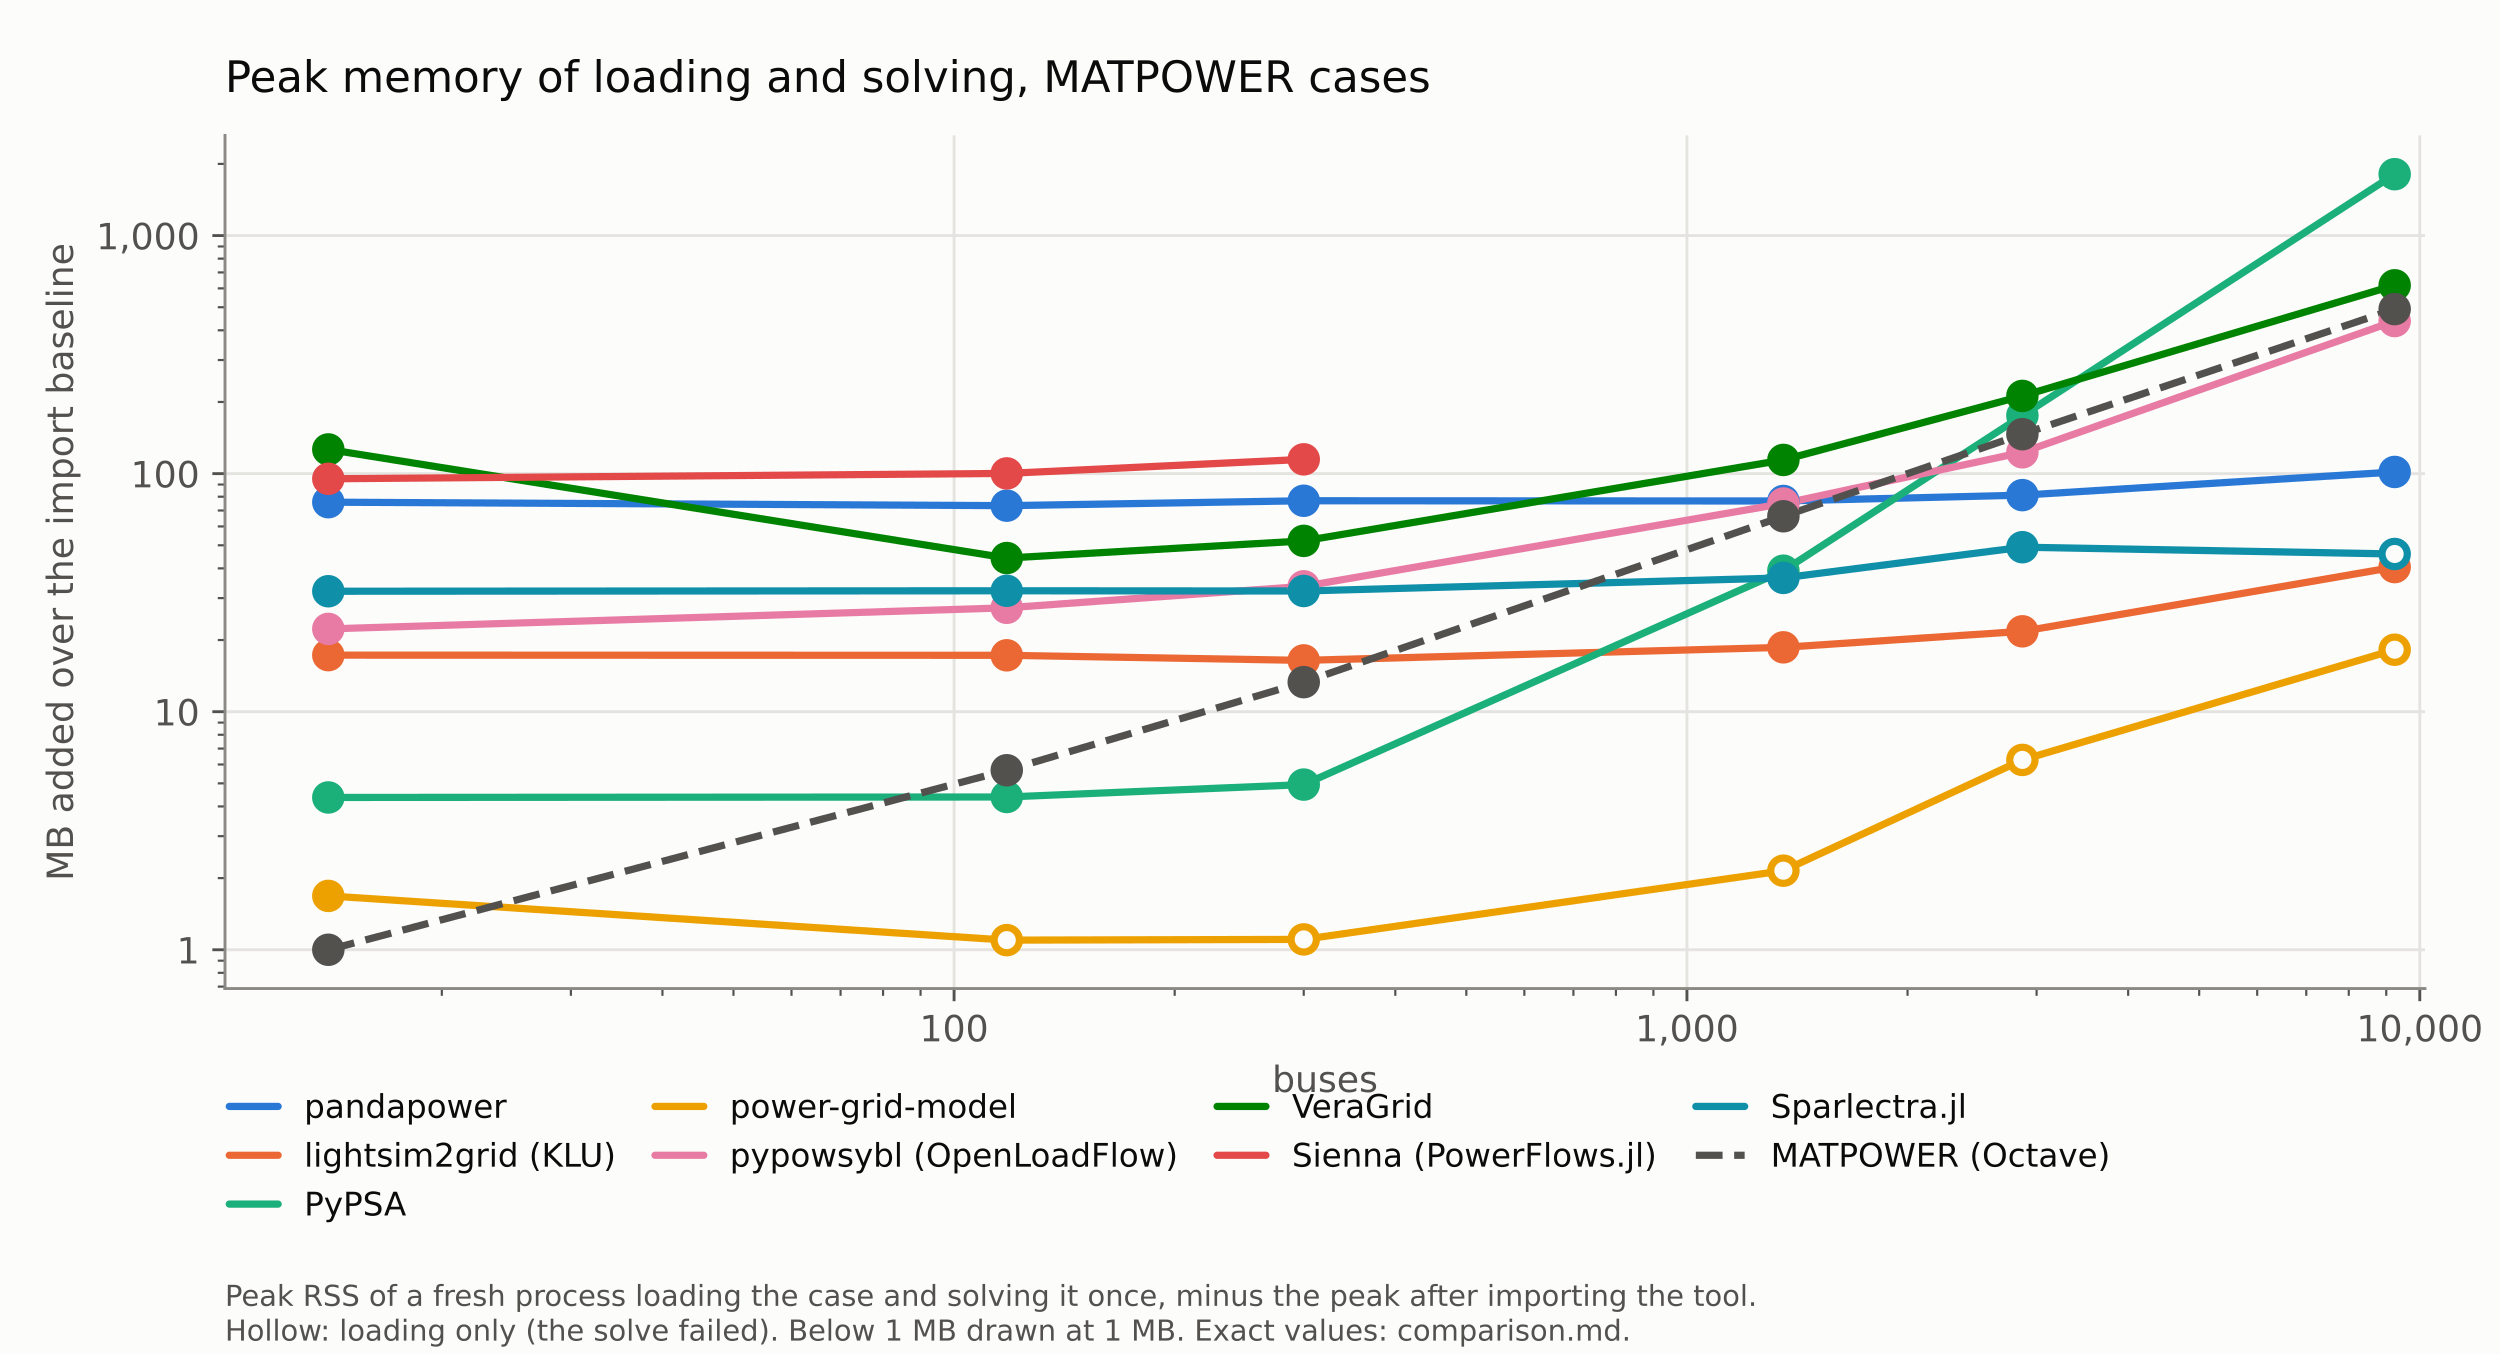
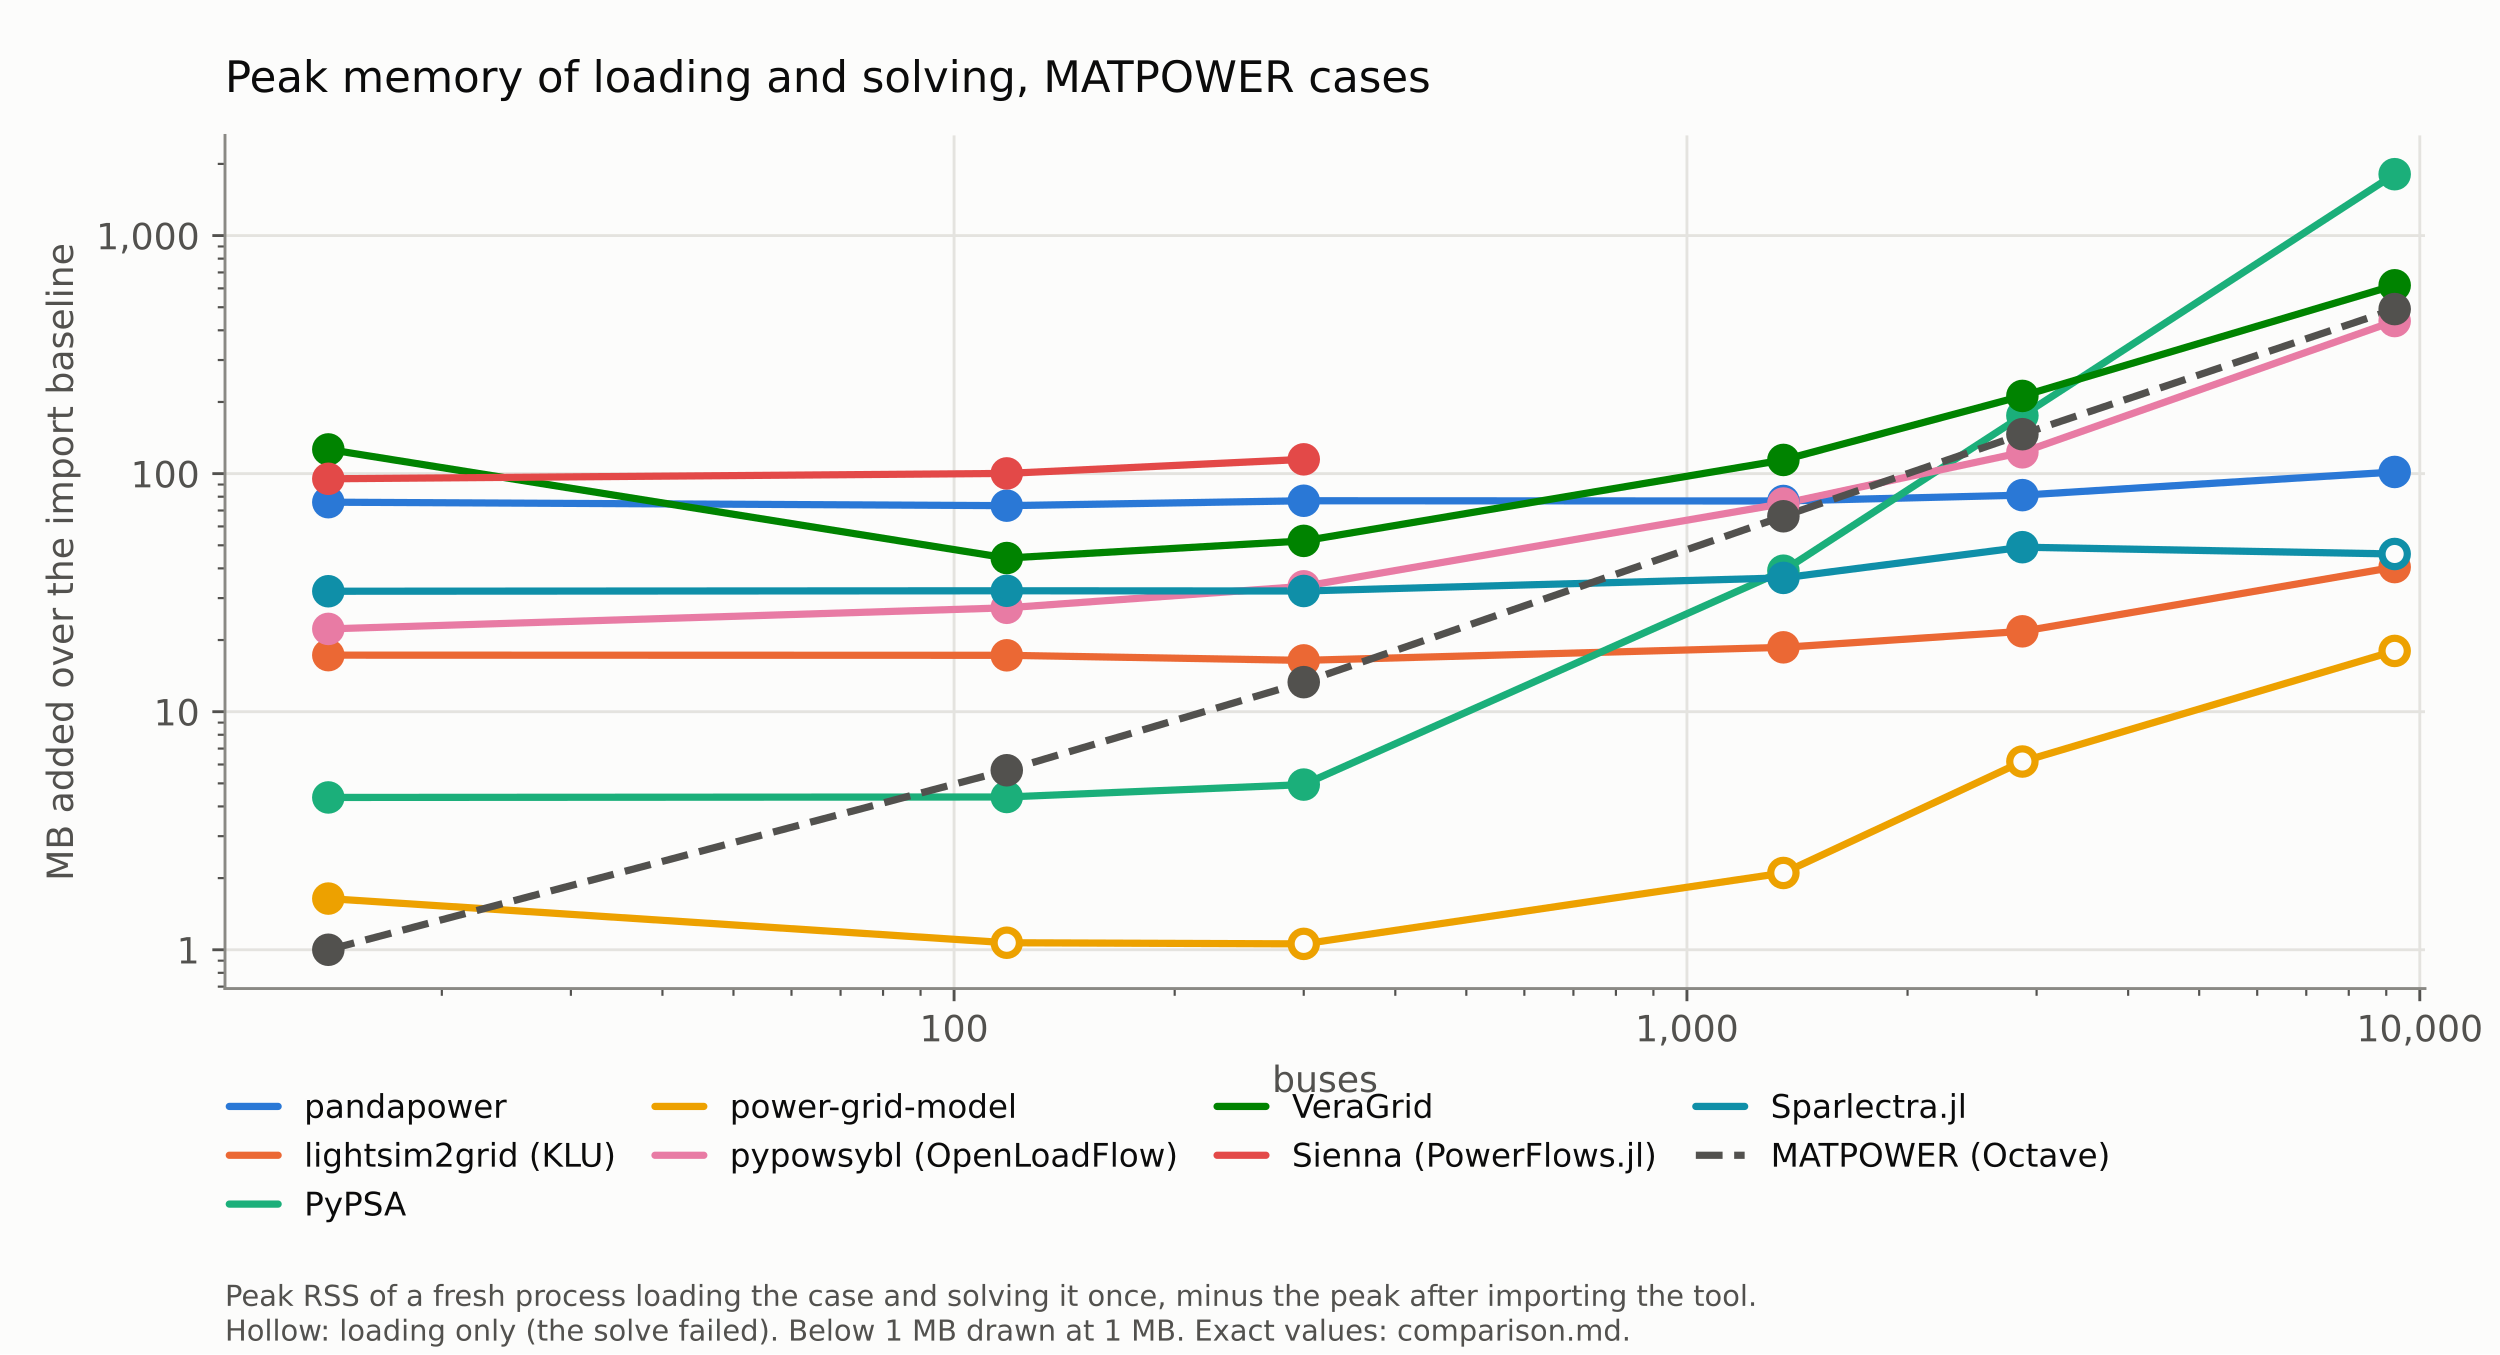
<svg xmlns="http://www.w3.org/2000/svg" xmlns:xlink="http://www.w3.org/1999/xlink" width="691.2pt" height="374.4pt" viewBox="0 0 691.2 374.4" version="1.1">
  <defs>
    <style type="text/css">*{stroke-linejoin: round; stroke-linecap: butt}</style>
  </defs>
  <g id="figure_1">
    <g id="patch_1">
      <path d="M 0 374.4  L 691.2 374.4  L 691.2 0  L 0 0  z " style="fill: #fcfcfb" />
    </g>
    <g id="axes_1">
      <g id="patch_2">
        <path d="M 62.208 273.312  L 670.464 273.312  L 670.464 37.44  L 62.208 37.44  z " style="fill: #fcfcfb" />
      </g>
      <g id="matplotlib.axis_1">
        <g id="xtick_1">
          <g id="line2d_1">
            <path d="M 263.784 273.312  L 263.784 37.44  " clip-path="url(#pc0a371b898)" style="fill: none; stroke: #e4e3df; stroke-width: 0.8; stroke-linecap: square" />
          </g>
          <g id="line2d_2">
            <defs>
              <path id="m20d59cd3c9" d="M 0 0  L 0 3.5  " style="stroke: #52514e; stroke-width: 0.8" />
            </defs>
            <g>
              <use xlink:href="#m20d59cd3c9" x="263.784" y="273.312" style="fill: #52514e; stroke: #52514e; stroke-width: 0.8" />
            </g>
          </g>
          <g id="text_1">
            <text style="font-size: 10px; font-family: 'DejaVu Sans', 'Bitstream Vera Sans', 'Computer Modern Sans Serif', 'Lucida Grande', 'Verdana', 'Geneva', 'Lucid', 'Arial', 'Helvetica', 'Avant Garde', sans-serif; text-anchor: middle; fill: #52514e" x="263.784" y="287.91" transform="rotate(-0 263.7842 287.9097)">100</text>
          </g>
        </g>
        <g id="xtick_2">
          <g id="line2d_3">
            <path d="M 466.404 273.312  L 466.404 37.44  " clip-path="url(#pc0a371b898)" style="fill: none; stroke: #e4e3df; stroke-width: 0.8; stroke-linecap: square" />
          </g>
          <g id="line2d_4">
            <g>
              <use xlink:href="#m20d59cd3c9" x="466.404" y="273.312" style="fill: #52514e; stroke: #52514e; stroke-width: 0.8" />
            </g>
          </g>
          <g id="text_2">
            <text style="font-size: 10px; font-family: 'DejaVu Sans', 'Bitstream Vera Sans', 'Computer Modern Sans Serif', 'Lucida Grande', 'Verdana', 'Geneva', 'Lucid', 'Arial', 'Helvetica', 'Avant Garde', sans-serif; text-anchor: middle; fill: #52514e" x="466.404" y="287.91" transform="rotate(-0 466.4036 287.9097)">1,000</text>
          </g>
        </g>
        <g id="xtick_3">
          <g id="line2d_5">
            <path d="M 669.023 273.312  L 669.023 37.44  " clip-path="url(#pc0a371b898)" style="fill: none; stroke: #e4e3df; stroke-width: 0.8; stroke-linecap: square" />
          </g>
          <g id="line2d_6">
            <g>
              <use xlink:href="#m20d59cd3c9" x="669.023" y="273.312" style="fill: #52514e; stroke: #52514e; stroke-width: 0.8" />
            </g>
          </g>
          <g id="text_3">
            <text style="font-size: 10px; font-family: 'DejaVu Sans', 'Bitstream Vera Sans', 'Computer Modern Sans Serif', 'Lucida Grande', 'Verdana', 'Geneva', 'Lucid', 'Arial', 'Helvetica', 'Avant Garde', sans-serif; text-anchor: middle; fill: #52514e" x="669.023" y="287.91" transform="rotate(-0 669.023 287.9097)">10,000</text>
          </g>
        </g>
        <g id="xtick_4">
          <g id="line2d_7">
            <defs>
              <path id="m6f22a44a9e" d="M 0 0  L 0 2  " style="stroke: #52514e; stroke-width: 0.6" />
            </defs>
            <g>
              <use xlink:href="#m6f22a44a9e" x="122.159" y="273.312" style="fill: #52514e; stroke: #52514e; stroke-width: 0.6" />
            </g>
          </g>
        </g>
        <g id="xtick_5">
          <g id="line2d_8">
            <g>
              <use xlink:href="#m6f22a44a9e" x="157.839" y="273.312" style="fill: #52514e; stroke: #52514e; stroke-width: 0.6" />
            </g>
          </g>
        </g>
        <g id="xtick_6">
          <g id="line2d_9">
            <g>
              <use xlink:href="#m6f22a44a9e" x="183.154" y="273.312" style="fill: #52514e; stroke: #52514e; stroke-width: 0.6" />
            </g>
          </g>
        </g>
        <g id="xtick_7">
          <g id="line2d_10">
            <g>
              <use xlink:href="#m6f22a44a9e" x="202.79" y="273.312" style="fill: #52514e; stroke: #52514e; stroke-width: 0.6" />
            </g>
          </g>
        </g>
        <g id="xtick_8">
          <g id="line2d_11">
            <g>
              <use xlink:href="#m6f22a44a9e" x="218.833" y="273.312" style="fill: #52514e; stroke: #52514e; stroke-width: 0.6" />
            </g>
          </g>
        </g>
        <g id="xtick_9">
          <g id="line2d_12">
            <g>
              <use xlink:href="#m6f22a44a9e" x="232.398" y="273.312" style="fill: #52514e; stroke: #52514e; stroke-width: 0.6" />
            </g>
          </g>
        </g>
        <g id="xtick_10">
          <g id="line2d_13">
            <g>
              <use xlink:href="#m6f22a44a9e" x="244.148" y="273.312" style="fill: #52514e; stroke: #52514e; stroke-width: 0.6" />
            </g>
          </g>
        </g>
        <g id="xtick_11">
          <g id="line2d_14">
            <g>
              <use xlink:href="#m6f22a44a9e" x="254.513" y="273.312" style="fill: #52514e; stroke: #52514e; stroke-width: 0.6" />
            </g>
          </g>
        </g>
        <g id="xtick_12">
          <g id="line2d_15">
            <g>
              <use xlink:href="#m6f22a44a9e" x="324.779" y="273.312" style="fill: #52514e; stroke: #52514e; stroke-width: 0.6" />
            </g>
          </g>
        </g>
        <g id="xtick_13">
          <g id="line2d_16">
            <g>
              <use xlink:href="#m6f22a44a9e" x="360.458" y="273.312" style="fill: #52514e; stroke: #52514e; stroke-width: 0.6" />
            </g>
          </g>
        </g>
        <g id="xtick_14">
          <g id="line2d_17">
            <g>
              <use xlink:href="#m6f22a44a9e" x="385.773" y="273.312" style="fill: #52514e; stroke: #52514e; stroke-width: 0.6" />
            </g>
          </g>
        </g>
        <g id="xtick_15">
          <g id="line2d_18">
            <g>
              <use xlink:href="#m6f22a44a9e" x="405.409" y="273.312" style="fill: #52514e; stroke: #52514e; stroke-width: 0.6" />
            </g>
          </g>
        </g>
        <g id="xtick_16">
          <g id="line2d_19">
            <g>
              <use xlink:href="#m6f22a44a9e" x="421.453" y="273.312" style="fill: #52514e; stroke: #52514e; stroke-width: 0.6" />
            </g>
          </g>
        </g>
        <g id="xtick_17">
          <g id="line2d_20">
            <g>
              <use xlink:href="#m6f22a44a9e" x="435.017" y="273.312" style="fill: #52514e; stroke: #52514e; stroke-width: 0.6" />
            </g>
          </g>
        </g>
        <g id="xtick_18">
          <g id="line2d_21">
            <g>
              <use xlink:href="#m6f22a44a9e" x="446.768" y="273.312" style="fill: #52514e; stroke: #52514e; stroke-width: 0.6" />
            </g>
          </g>
        </g>
        <g id="xtick_19">
          <g id="line2d_22">
            <g>
              <use xlink:href="#m6f22a44a9e" x="457.132" y="273.312" style="fill: #52514e; stroke: #52514e; stroke-width: 0.6" />
            </g>
          </g>
        </g>
        <g id="xtick_20">
          <g id="line2d_23">
            <g>
              <use xlink:href="#m6f22a44a9e" x="527.398" y="273.312" style="fill: #52514e; stroke: #52514e; stroke-width: 0.6" />
            </g>
          </g>
        </g>
        <g id="xtick_21">
          <g id="line2d_24">
            <g>
              <use xlink:href="#m6f22a44a9e" x="563.078" y="273.312" style="fill: #52514e; stroke: #52514e; stroke-width: 0.6" />
            </g>
          </g>
        </g>
        <g id="xtick_22">
          <g id="line2d_25">
            <g>
              <use xlink:href="#m6f22a44a9e" x="588.393" y="273.312" style="fill: #52514e; stroke: #52514e; stroke-width: 0.6" />
            </g>
          </g>
        </g>
        <g id="xtick_23">
          <g id="line2d_26">
            <g>
              <use xlink:href="#m6f22a44a9e" x="608.029" y="273.312" style="fill: #52514e; stroke: #52514e; stroke-width: 0.6" />
            </g>
          </g>
        </g>
        <g id="xtick_24">
          <g id="line2d_27">
            <g>
              <use xlink:href="#m6f22a44a9e" x="624.072" y="273.312" style="fill: #52514e; stroke: #52514e; stroke-width: 0.6" />
            </g>
          </g>
        </g>
        <g id="xtick_25">
          <g id="line2d_28">
            <g>
              <use xlink:href="#m6f22a44a9e" x="637.637" y="273.312" style="fill: #52514e; stroke: #52514e; stroke-width: 0.6" />
            </g>
          </g>
        </g>
        <g id="xtick_26">
          <g id="line2d_29">
            <g>
              <use xlink:href="#m6f22a44a9e" x="649.387" y="273.312" style="fill: #52514e; stroke: #52514e; stroke-width: 0.6" />
            </g>
          </g>
        </g>
        <g id="xtick_27">
          <g id="line2d_30">
            <g>
              <use xlink:href="#m6f22a44a9e" x="659.752" y="273.312" style="fill: #52514e; stroke: #52514e; stroke-width: 0.6" />
            </g>
          </g>
        </g>
        <g id="text_4">
          <text style="font-size: 10px; font-family: 'DejaVu Sans', 'Bitstream Vera Sans', 'Computer Modern Sans Serif', 'Lucida Grande', 'Verdana', 'Geneva', 'Lucid', 'Arial', 'Helvetica', 'Avant Garde', sans-serif; text-anchor: middle; fill: #52514e" x="366.336" y="301.91" transform="rotate(-0 366.336 301.9104)">buses</text>
        </g>
      </g>
      <g id="matplotlib.axis_2">
        <g id="ytick_1">
          <g id="line2d_31">
            <path d="M 62.208 262.591  L 670.464 262.591  " clip-path="url(#pc0a371b898)" style="fill: none; stroke: #e4e3df; stroke-width: 0.8; stroke-linecap: square" />
          </g>
          <g id="line2d_32">
            <defs>
              <path id="mfc723c383e" d="M 0 0  L -3.5 0  " style="stroke: #52514e; stroke-width: 0.8" />
            </defs>
            <g>
              <use xlink:href="#mfc723c383e" x="62.208" y="262.591" style="fill: #52514e; stroke: #52514e; stroke-width: 0.8" />
            </g>
          </g>
          <g id="text_5">
            <text style="font-size: 10px; font-family: 'DejaVu Sans', 'Bitstream Vera Sans', 'Computer Modern Sans Serif', 'Lucida Grande', 'Verdana', 'Geneva', 'Lucid', 'Arial', 'Helvetica', 'Avant Garde', sans-serif; text-anchor: end; fill: #52514e" x="55.208" y="266.389" transform="rotate(-0 55.208 266.3894)">1</text>
          </g>
        </g>
        <g id="ytick_2">
          <g id="line2d_33">
            <path d="M 62.208 196.77  L 670.464 196.77  " clip-path="url(#pc0a371b898)" style="fill: none; stroke: #e4e3df; stroke-width: 0.8; stroke-linecap: square" />
          </g>
          <g id="line2d_34">
            <g>
              <use xlink:href="#mfc723c383e" x="62.208" y="196.77" style="fill: #52514e; stroke: #52514e; stroke-width: 0.8" />
            </g>
          </g>
          <g id="text_6">
            <text style="font-size: 10px; font-family: 'DejaVu Sans', 'Bitstream Vera Sans', 'Computer Modern Sans Serif', 'Lucida Grande', 'Verdana', 'Geneva', 'Lucid', 'Arial', 'Helvetica', 'Avant Garde', sans-serif; text-anchor: end; fill: #52514e" x="55.208" y="200.569" transform="rotate(-0 55.208 200.5691)">10</text>
          </g>
        </g>
        <g id="ytick_3">
          <g id="line2d_35">
            <path d="M 62.208 130.95  L 670.464 130.95  " clip-path="url(#pc0a371b898)" style="fill: none; stroke: #e4e3df; stroke-width: 0.8; stroke-linecap: square" />
          </g>
          <g id="line2d_36">
            <g>
              <use xlink:href="#mfc723c383e" x="62.208" y="130.95" style="fill: #52514e; stroke: #52514e; stroke-width: 0.8" />
            </g>
          </g>
          <g id="text_7">
            <text style="font-size: 10px; font-family: 'DejaVu Sans', 'Bitstream Vera Sans', 'Computer Modern Sans Serif', 'Lucida Grande', 'Verdana', 'Geneva', 'Lucid', 'Arial', 'Helvetica', 'Avant Garde', sans-serif; text-anchor: end; fill: #52514e" x="55.208" y="134.749" transform="rotate(-0 55.208 134.7487)">100</text>
          </g>
        </g>
        <g id="ytick_4">
          <g id="line2d_37">
            <path d="M 62.208 65.13  L 670.464 65.13  " clip-path="url(#pc0a371b898)" style="fill: none; stroke: #e4e3df; stroke-width: 0.8; stroke-linecap: square" />
          </g>
          <g id="line2d_38">
            <g>
              <use xlink:href="#mfc723c383e" x="62.208" y="65.13" style="fill: #52514e; stroke: #52514e; stroke-width: 0.8" />
            </g>
          </g>
          <g id="text_8">
            <text style="font-size: 10px; font-family: 'DejaVu Sans', 'Bitstream Vera Sans', 'Computer Modern Sans Serif', 'Lucida Grande', 'Verdana', 'Geneva', 'Lucid', 'Arial', 'Helvetica', 'Avant Garde', sans-serif; text-anchor: end; fill: #52514e" x="55.208" y="68.928" transform="rotate(-0 55.208 68.92842)">1,000</text>
          </g>
        </g>
        <g id="ytick_5">
          <g id="line2d_39">
            <defs>
              <path id="m65e5005413" d="M 0 0  L -2 0  " style="stroke: #52514e; stroke-width: 0.6" />
            </defs>
            <g>
              <use xlink:href="#m65e5005413" x="62.208" y="272.786" style="fill: #52514e; stroke: #52514e; stroke-width: 0.6" />
            </g>
          </g>
        </g>
        <g id="ytick_6">
          <g id="line2d_40">
            <g>
              <use xlink:href="#m65e5005413" x="62.208" y="268.969" style="fill: #52514e; stroke: #52514e; stroke-width: 0.6" />
            </g>
          </g>
        </g>
        <g id="ytick_7">
          <g id="line2d_41">
            <g>
              <use xlink:href="#m65e5005413" x="62.208" y="265.602" style="fill: #52514e; stroke: #52514e; stroke-width: 0.6" />
            </g>
          </g>
        </g>
        <g id="ytick_8">
          <g id="line2d_42">
            <g>
              <use xlink:href="#m65e5005413" x="62.208" y="242.777" style="fill: #52514e; stroke: #52514e; stroke-width: 0.6" />
            </g>
          </g>
        </g>
        <g id="ytick_9">
          <g id="line2d_43">
            <g>
              <use xlink:href="#m65e5005413" x="62.208" y="231.186" style="fill: #52514e; stroke: #52514e; stroke-width: 0.6" />
            </g>
          </g>
        </g>
        <g id="ytick_10">
          <g id="line2d_44">
            <g>
              <use xlink:href="#m65e5005413" x="62.208" y="222.963" style="fill: #52514e; stroke: #52514e; stroke-width: 0.6" />
            </g>
          </g>
        </g>
        <g id="ytick_11">
          <g id="line2d_45">
            <g>
              <use xlink:href="#m65e5005413" x="62.208" y="216.584" style="fill: #52514e; stroke: #52514e; stroke-width: 0.6" />
            </g>
          </g>
        </g>
        <g id="ytick_12">
          <g id="line2d_46">
            <g>
              <use xlink:href="#m65e5005413" x="62.208" y="211.372" style="fill: #52514e; stroke: #52514e; stroke-width: 0.6" />
            </g>
          </g>
        </g>
        <g id="ytick_13">
          <g id="line2d_47">
            <g>
              <use xlink:href="#m65e5005413" x="62.208" y="206.966" style="fill: #52514e; stroke: #52514e; stroke-width: 0.6" />
            </g>
          </g>
        </g>
        <g id="ytick_14">
          <g id="line2d_48">
            <g>
              <use xlink:href="#m65e5005413" x="62.208" y="203.149" style="fill: #52514e; stroke: #52514e; stroke-width: 0.6" />
            </g>
          </g>
        </g>
        <g id="ytick_15">
          <g id="line2d_49">
            <g>
              <use xlink:href="#m65e5005413" x="62.208" y="199.782" style="fill: #52514e; stroke: #52514e; stroke-width: 0.6" />
            </g>
          </g>
        </g>
        <g id="ytick_16">
          <g id="line2d_50">
            <g>
              <use xlink:href="#m65e5005413" x="62.208" y="176.956" style="fill: #52514e; stroke: #52514e; stroke-width: 0.6" />
            </g>
          </g>
        </g>
        <g id="ytick_17">
          <g id="line2d_51">
            <g>
              <use xlink:href="#m65e5005413" x="62.208" y="165.366" style="fill: #52514e; stroke: #52514e; stroke-width: 0.6" />
            </g>
          </g>
        </g>
        <g id="ytick_18">
          <g id="line2d_52">
            <g>
              <use xlink:href="#m65e5005413" x="62.208" y="157.142" style="fill: #52514e; stroke: #52514e; stroke-width: 0.6" />
            </g>
          </g>
        </g>
        <g id="ytick_19">
          <g id="line2d_53">
            <g>
              <use xlink:href="#m65e5005413" x="62.208" y="150.764" style="fill: #52514e; stroke: #52514e; stroke-width: 0.6" />
            </g>
          </g>
        </g>
        <g id="ytick_20">
          <g id="line2d_54">
            <g>
              <use xlink:href="#m65e5005413" x="62.208" y="145.552" style="fill: #52514e; stroke: #52514e; stroke-width: 0.6" />
            </g>
          </g>
        </g>
        <g id="ytick_21">
          <g id="line2d_55">
            <g>
              <use xlink:href="#m65e5005413" x="62.208" y="141.146" style="fill: #52514e; stroke: #52514e; stroke-width: 0.6" />
            </g>
          </g>
        </g>
        <g id="ytick_22">
          <g id="line2d_56">
            <g>
              <use xlink:href="#m65e5005413" x="62.208" y="137.329" style="fill: #52514e; stroke: #52514e; stroke-width: 0.6" />
            </g>
          </g>
        </g>
        <g id="ytick_23">
          <g id="line2d_57">
            <g>
              <use xlink:href="#m65e5005413" x="62.208" y="133.962" style="fill: #52514e; stroke: #52514e; stroke-width: 0.6" />
            </g>
          </g>
        </g>
        <g id="ytick_24">
          <g id="line2d_58">
            <g>
              <use xlink:href="#m65e5005413" x="62.208" y="111.136" style="fill: #52514e; stroke: #52514e; stroke-width: 0.6" />
            </g>
          </g>
        </g>
        <g id="ytick_25">
          <g id="line2d_59">
            <g>
              <use xlink:href="#m65e5005413" x="62.208" y="99.546" style="fill: #52514e; stroke: #52514e; stroke-width: 0.6" />
            </g>
          </g>
        </g>
        <g id="ytick_26">
          <g id="line2d_60">
            <g>
              <use xlink:href="#m65e5005413" x="62.208" y="91.322" style="fill: #52514e; stroke: #52514e; stroke-width: 0.6" />
            </g>
          </g>
        </g>
        <g id="ytick_27">
          <g id="line2d_61">
            <g>
              <use xlink:href="#m65e5005413" x="62.208" y="84.943" style="fill: #52514e; stroke: #52514e; stroke-width: 0.6" />
            </g>
          </g>
        </g>
        <g id="ytick_28">
          <g id="line2d_62">
            <g>
              <use xlink:href="#m65e5005413" x="62.208" y="79.732" style="fill: #52514e; stroke: #52514e; stroke-width: 0.6" />
            </g>
          </g>
        </g>
        <g id="ytick_29">
          <g id="line2d_63">
            <g>
              <use xlink:href="#m65e5005413" x="62.208" y="75.325" style="fill: #52514e; stroke: #52514e; stroke-width: 0.6" />
            </g>
          </g>
        </g>
        <g id="ytick_30">
          <g id="line2d_64">
            <g>
              <use xlink:href="#m65e5005413" x="62.208" y="71.508" style="fill: #52514e; stroke: #52514e; stroke-width: 0.6" />
            </g>
          </g>
        </g>
        <g id="ytick_31">
          <g id="line2d_65">
            <g>
              <use xlink:href="#m65e5005413" x="62.208" y="68.141" style="fill: #52514e; stroke: #52514e; stroke-width: 0.6" />
            </g>
          </g>
        </g>
        <g id="ytick_32">
          <g id="line2d_66">
            <g>
              <use xlink:href="#m65e5005413" x="62.208" y="45.316" style="fill: #52514e; stroke: #52514e; stroke-width: 0.6" />
            </g>
          </g>
        </g>
        <g id="text_9">
          <text style="font-size: 10px; font-family: 'DejaVu Sans', 'Bitstream Vera Sans', 'Computer Modern Sans Serif', 'Lucida Grande', 'Verdana', 'Geneva', 'Lucid', 'Arial', 'Helvetica', 'Avant Garde', sans-serif; text-anchor: middle; fill: #52514e" x="20.178" y="155.376" transform="rotate(-90 20.17753 155.376)">MB added over the import baseline</text>
        </g>
      </g>
      <g id="line2d_67">
        <path d="M 90.773 138.843  L 278.349 139.804  L 360.458 138.45  L 493.072 138.513  L 559.149 136.894  L 662.077 130.487  " clip-path="url(#pc0a371b898)" style="fill: none; stroke: #2a78d6; stroke-width: 2; stroke-linecap: round" />
      </g>
      <g id="line2d_68">
        <path d="M 90.773 181.133  L 278.349 181.178  L 360.458 182.584  L 493.072 178.974  L 559.149 174.548  L 662.077 156.787  " clip-path="url(#pc0a371b898)" style="fill: none; stroke: #eb6834; stroke-width: 2; stroke-linecap: round" />
      </g>
      <g id="line2d_69">
        <path d="M 90.773 220.478  L 278.349 220.35  L 360.458 216.921  L 493.072 157.789  L 559.149 114.908  L 662.077 48.161  " clip-path="url(#pc0a371b898)" style="fill: none; stroke: #1baf7a; stroke-width: 2; stroke-linecap: round" />
      </g>
      <g id="line2d_70">
-         <path d="M 90.773 247.7  L 278.349 259.927  L 360.458 259.724  L 493.072 240.73  L 559.149 210.098  L 662.077 179.635  " clip-path="url(#pc0a371b898)" style="fill: none; stroke: #eda100; stroke-width: 2; stroke-linecap: round" />
+         <path d="M 90.773 248.439  L 278.349 260.648  L 360.458 260.963  L 493.072 241.361  L 559.149 210.547  L 662.077 179.968  " clip-path="url(#pc0a371b898)" style="fill: none; stroke: #eda100; stroke-width: 2; stroke-linecap: round" />
      </g>
      <g id="line2d_71">
        <path d="M 90.773 173.879  L 278.349 168.045  L 360.458 162.105  L 493.072 139.212  L 559.149 125.051  L 662.077 88.763  " clip-path="url(#pc0a371b898)" style="fill: none; stroke: #e87ba4; stroke-width: 2; stroke-linecap: round" />
      </g>
      <g id="line2d_72">
        <path d="M 90.773 124.259  L 278.349 154.289  L 360.458 149.542  L 493.072 127.164  L 559.149 109.466  L 662.077 78.881  " clip-path="url(#pc0a371b898)" style="fill: none; stroke: #008300; stroke-width: 2; stroke-linecap: round" />
      </g>
      <g id="line2d_73">
        <path d="M 90.773 132.376  L 278.349 130.889  L 360.458 126.996  " clip-path="url(#pc0a371b898)" style="fill: none; stroke: #e34948; stroke-width: 2; stroke-linecap: round" />
      </g>
      <g id="line2d_74">
        <path d="M 90.773 163.465  L 278.349 163.34  L 360.458 163.399  L 493.072 159.775  L 559.149 151.284  L 662.077 153.169  " clip-path="url(#pc0a371b898)" style="fill: none; stroke: #0f8fa8; stroke-width: 2; stroke-linecap: round" />
      </g>
      <g id="line2d_75">
        <path d="M 90.773 262.591  L 278.349 212.96  L 360.458 188.6  L 493.072 142.736  L 559.149 120.044  L 662.077 85.457  " clip-path="url(#pc0a371b898)" style="fill: none; stroke-dasharray: 7.4,3.2; stroke-dashoffset: 0; stroke: #52514e; stroke-width: 2" />
      </g>
      <g id="patch_3">
        <path d="M 62.208 273.312  L 62.208 37.44  " style="fill: none; stroke: #8a8984; stroke-width: 0.8; stroke-linejoin: miter; stroke-linecap: square" />
      </g>
      <g id="patch_4">
        <path d="M 62.208 273.312  L 670.464 273.312  " style="fill: none; stroke: #8a8984; stroke-width: 0.8; stroke-linejoin: miter; stroke-linecap: square" />
      </g>
      <g id="line2d_76">
        <defs>
          <path id="mda2b04d49a" d="M 0 3.5  C 0.928 3.5 1.819 3.131 2.475 2.475  C 3.131 1.819 3.5 0.928 3.5 0  C 3.5 -0.928 3.131 -1.819 2.475 -2.475  C 1.819 -3.131 0.928 -3.5 0 -3.5  C -0.928 -3.5 -1.819 -3.131 -2.475 -2.475  C -3.131 -1.819 -3.5 -0.928 -3.5 0  C -3.5 0.928 -3.131 1.819 -2.475 2.475  C -1.819 3.131 -0.928 3.5 0 3.5  z " style="stroke: #2a78d6; stroke-width: 2" />
        </defs>
        <g clip-path="url(#pc0a371b898)">
          <use xlink:href="#mda2b04d49a" x="90.773" y="138.843" style="fill: #2a78d6; stroke: #2a78d6; stroke-width: 2" />
        </g>
      </g>
      <g id="line2d_77">
        <g clip-path="url(#pc0a371b898)">
          <use xlink:href="#mda2b04d49a" x="278.349" y="139.804" style="fill: #2a78d6; stroke: #2a78d6; stroke-width: 2" />
        </g>
      </g>
      <g id="line2d_78">
        <g clip-path="url(#pc0a371b898)">
          <use xlink:href="#mda2b04d49a" x="360.458" y="138.45" style="fill: #2a78d6; stroke: #2a78d6; stroke-width: 2" />
        </g>
      </g>
      <g id="line2d_79">
        <g clip-path="url(#pc0a371b898)">
          <use xlink:href="#mda2b04d49a" x="493.072" y="138.513" style="fill: #2a78d6; stroke: #2a78d6; stroke-width: 2" />
        </g>
      </g>
      <g id="line2d_80">
        <g clip-path="url(#pc0a371b898)">
          <use xlink:href="#mda2b04d49a" x="559.149" y="136.894" style="fill: #2a78d6; stroke: #2a78d6; stroke-width: 2" />
        </g>
      </g>
      <g id="line2d_81">
        <g clip-path="url(#pc0a371b898)">
          <use xlink:href="#mda2b04d49a" x="662.077" y="130.487" style="fill: #2a78d6; stroke: #2a78d6; stroke-width: 2" />
        </g>
      </g>
      <g id="line2d_82">
        <defs>
          <path id="ma2a4504691" d="M 0 3.5  C 0.928 3.5 1.819 3.131 2.475 2.475  C 3.131 1.819 3.5 0.928 3.5 0  C 3.5 -0.928 3.131 -1.819 2.475 -2.475  C 1.819 -3.131 0.928 -3.5 0 -3.5  C -0.928 -3.5 -1.819 -3.131 -2.475 -2.475  C -3.131 -1.819 -3.5 -0.928 -3.5 0  C -3.5 0.928 -3.131 1.819 -2.475 2.475  C -1.819 3.131 -0.928 3.5 0 3.5  z " style="stroke: #eb6834; stroke-width: 2" />
        </defs>
        <g clip-path="url(#pc0a371b898)">
          <use xlink:href="#ma2a4504691" x="90.773" y="181.133" style="fill: #eb6834; stroke: #eb6834; stroke-width: 2" />
        </g>
      </g>
      <g id="line2d_83">
        <g clip-path="url(#pc0a371b898)">
          <use xlink:href="#ma2a4504691" x="278.349" y="181.178" style="fill: #eb6834; stroke: #eb6834; stroke-width: 2" />
        </g>
      </g>
      <g id="line2d_84">
        <g clip-path="url(#pc0a371b898)">
          <use xlink:href="#ma2a4504691" x="360.458" y="182.584" style="fill: #eb6834; stroke: #eb6834; stroke-width: 2" />
        </g>
      </g>
      <g id="line2d_85">
        <g clip-path="url(#pc0a371b898)">
          <use xlink:href="#ma2a4504691" x="493.072" y="178.974" style="fill: #eb6834; stroke: #eb6834; stroke-width: 2" />
        </g>
      </g>
      <g id="line2d_86">
        <g clip-path="url(#pc0a371b898)">
          <use xlink:href="#ma2a4504691" x="559.149" y="174.548" style="fill: #eb6834; stroke: #eb6834; stroke-width: 2" />
        </g>
      </g>
      <g id="line2d_87">
        <g clip-path="url(#pc0a371b898)">
          <use xlink:href="#ma2a4504691" x="662.077" y="156.787" style="fill: #eb6834; stroke: #eb6834; stroke-width: 2" />
        </g>
      </g>
      <g id="line2d_88">
        <defs>
          <path id="me11fbd6cf9" d="M 0 3.5  C 0.928 3.5 1.819 3.131 2.475 2.475  C 3.131 1.819 3.5 0.928 3.5 0  C 3.5 -0.928 3.131 -1.819 2.475 -2.475  C 1.819 -3.131 0.928 -3.5 0 -3.5  C -0.928 -3.5 -1.819 -3.131 -2.475 -2.475  C -3.131 -1.819 -3.5 -0.928 -3.5 0  C -3.5 0.928 -3.131 1.819 -2.475 2.475  C -1.819 3.131 -0.928 3.5 0 3.5  z " style="stroke: #1baf7a; stroke-width: 2" />
        </defs>
        <g clip-path="url(#pc0a371b898)">
          <use xlink:href="#me11fbd6cf9" x="90.773" y="220.478" style="fill: #1baf7a; stroke: #1baf7a; stroke-width: 2" />
        </g>
      </g>
      <g id="line2d_89">
        <g clip-path="url(#pc0a371b898)">
          <use xlink:href="#me11fbd6cf9" x="278.349" y="220.35" style="fill: #1baf7a; stroke: #1baf7a; stroke-width: 2" />
        </g>
      </g>
      <g id="line2d_90">
        <g clip-path="url(#pc0a371b898)">
          <use xlink:href="#me11fbd6cf9" x="360.458" y="216.921" style="fill: #1baf7a; stroke: #1baf7a; stroke-width: 2" />
        </g>
      </g>
      <g id="line2d_91">
        <g clip-path="url(#pc0a371b898)">
          <use xlink:href="#me11fbd6cf9" x="493.072" y="157.789" style="fill: #1baf7a; stroke: #1baf7a; stroke-width: 2" />
        </g>
      </g>
      <g id="line2d_92">
        <g clip-path="url(#pc0a371b898)">
          <use xlink:href="#me11fbd6cf9" x="559.149" y="114.908" style="fill: #1baf7a; stroke: #1baf7a; stroke-width: 2" />
        </g>
      </g>
      <g id="line2d_93">
        <g clip-path="url(#pc0a371b898)">
          <use xlink:href="#me11fbd6cf9" x="662.077" y="48.161" style="fill: #1baf7a; stroke: #1baf7a; stroke-width: 2" />
        </g>
      </g>
      <g id="line2d_94">
        <defs>
          <path id="m27cba2253d" d="M 0 3.5  C 0.928 3.5 1.819 3.131 2.475 2.475  C 3.131 1.819 3.5 0.928 3.5 0  C 3.5 -0.928 3.131 -1.819 2.475 -2.475  C 1.819 -3.131 0.928 -3.5 0 -3.5  C -0.928 -3.5 -1.819 -3.131 -2.475 -2.475  C -3.131 -1.819 -3.5 -0.928 -3.5 0  C -3.5 0.928 -3.131 1.819 -2.475 2.475  C -1.819 3.131 -0.928 3.5 0 3.5  z " style="stroke: #eda100; stroke-width: 2" />
        </defs>
        <g clip-path="url(#pc0a371b898)">
-           <use xlink:href="#m27cba2253d" x="90.773" y="247.7" style="fill: #eda100; stroke: #eda100; stroke-width: 2" />
+           <use xlink:href="#m27cba2253d" x="90.773" y="248.439" style="fill: #eda100; stroke: #eda100; stroke-width: 2" />
        </g>
      </g>
      <g id="line2d_95">
        <defs>
          <path id="mf71bebae7f" d="M 0 3.5  C 0.928 3.5 1.819 3.131 2.475 2.475  C 3.131 1.819 3.5 0.928 3.5 0  C 3.5 -0.928 3.131 -1.819 2.475 -2.475  C 1.819 -3.131 0.928 -3.5 0 -3.5  C -0.928 -3.5 -1.819 -3.131 -2.475 -2.475  C -3.131 -1.819 -3.5 -0.928 -3.5 0  C -3.5 0.928 -3.131 1.819 -2.475 2.475  C -1.819 3.131 -0.928 3.5 0 3.5  z " style="stroke: #eda100; stroke-width: 2" />
        </defs>
        <g clip-path="url(#pc0a371b898)">
-           <use xlink:href="#mf71bebae7f" x="278.349" y="259.927" style="fill: #fcfcfb; stroke: #eda100; stroke-width: 2" />
+           <use xlink:href="#mf71bebae7f" x="278.349" y="260.648" style="fill: #fcfcfb; stroke: #eda100; stroke-width: 2" />
        </g>
      </g>
      <g id="line2d_96">
        <g clip-path="url(#pc0a371b898)">
-           <use xlink:href="#mf71bebae7f" x="360.458" y="259.724" style="fill: #fcfcfb; stroke: #eda100; stroke-width: 2" />
+           <use xlink:href="#mf71bebae7f" x="360.458" y="260.963" style="fill: #fcfcfb; stroke: #eda100; stroke-width: 2" />
        </g>
      </g>
      <g id="line2d_97">
        <g clip-path="url(#pc0a371b898)">
-           <use xlink:href="#mf71bebae7f" x="493.072" y="240.73" style="fill: #fcfcfb; stroke: #eda100; stroke-width: 2" />
+           <use xlink:href="#mf71bebae7f" x="493.072" y="241.361" style="fill: #fcfcfb; stroke: #eda100; stroke-width: 2" />
        </g>
      </g>
      <g id="line2d_98">
        <g clip-path="url(#pc0a371b898)">
-           <use xlink:href="#mf71bebae7f" x="559.149" y="210.098" style="fill: #fcfcfb; stroke: #eda100; stroke-width: 2" />
+           <use xlink:href="#mf71bebae7f" x="559.149" y="210.547" style="fill: #fcfcfb; stroke: #eda100; stroke-width: 2" />
        </g>
      </g>
      <g id="line2d_99">
        <g clip-path="url(#pc0a371b898)">
-           <use xlink:href="#mf71bebae7f" x="662.077" y="179.635" style="fill: #fcfcfb; stroke: #eda100; stroke-width: 2" />
+           <use xlink:href="#mf71bebae7f" x="662.077" y="179.968" style="fill: #fcfcfb; stroke: #eda100; stroke-width: 2" />
        </g>
      </g>
      <g id="line2d_100">
        <defs>
          <path id="mb1a70c6c89" d="M 0 3.5  C 0.928 3.5 1.819 3.131 2.475 2.475  C 3.131 1.819 3.5 0.928 3.5 0  C 3.5 -0.928 3.131 -1.819 2.475 -2.475  C 1.819 -3.131 0.928 -3.5 0 -3.5  C -0.928 -3.5 -1.819 -3.131 -2.475 -2.475  C -3.131 -1.819 -3.5 -0.928 -3.5 0  C -3.5 0.928 -3.131 1.819 -2.475 2.475  C -1.819 3.131 -0.928 3.5 0 3.5  z " style="stroke: #e87ba4; stroke-width: 2" />
        </defs>
        <g clip-path="url(#pc0a371b898)">
          <use xlink:href="#mb1a70c6c89" x="90.773" y="173.879" style="fill: #e87ba4; stroke: #e87ba4; stroke-width: 2" />
        </g>
      </g>
      <g id="line2d_101">
        <g clip-path="url(#pc0a371b898)">
          <use xlink:href="#mb1a70c6c89" x="278.349" y="168.045" style="fill: #e87ba4; stroke: #e87ba4; stroke-width: 2" />
        </g>
      </g>
      <g id="line2d_102">
        <g clip-path="url(#pc0a371b898)">
          <use xlink:href="#mb1a70c6c89" x="360.458" y="162.105" style="fill: #e87ba4; stroke: #e87ba4; stroke-width: 2" />
        </g>
      </g>
      <g id="line2d_103">
        <g clip-path="url(#pc0a371b898)">
          <use xlink:href="#mb1a70c6c89" x="493.072" y="139.212" style="fill: #e87ba4; stroke: #e87ba4; stroke-width: 2" />
        </g>
      </g>
      <g id="line2d_104">
        <g clip-path="url(#pc0a371b898)">
          <use xlink:href="#mb1a70c6c89" x="559.149" y="125.051" style="fill: #e87ba4; stroke: #e87ba4; stroke-width: 2" />
        </g>
      </g>
      <g id="line2d_105">
        <g clip-path="url(#pc0a371b898)">
          <use xlink:href="#mb1a70c6c89" x="662.077" y="88.763" style="fill: #e87ba4; stroke: #e87ba4; stroke-width: 2" />
        </g>
      </g>
      <g id="line2d_106">
        <defs>
          <path id="m8a57e56164" d="M 0 3.5  C 0.928 3.5 1.819 3.131 2.475 2.475  C 3.131 1.819 3.5 0.928 3.5 0  C 3.5 -0.928 3.131 -1.819 2.475 -2.475  C 1.819 -3.131 0.928 -3.5 0 -3.5  C -0.928 -3.5 -1.819 -3.131 -2.475 -2.475  C -3.131 -1.819 -3.5 -0.928 -3.5 0  C -3.5 0.928 -3.131 1.819 -2.475 2.475  C -1.819 3.131 -0.928 3.5 0 3.5  z " style="stroke: #008300; stroke-width: 2" />
        </defs>
        <g clip-path="url(#pc0a371b898)">
          <use xlink:href="#m8a57e56164" x="90.773" y="124.259" style="fill: #008300; stroke: #008300; stroke-width: 2" />
        </g>
      </g>
      <g id="line2d_107">
        <g clip-path="url(#pc0a371b898)">
          <use xlink:href="#m8a57e56164" x="278.349" y="154.289" style="fill: #008300; stroke: #008300; stroke-width: 2" />
        </g>
      </g>
      <g id="line2d_108">
        <g clip-path="url(#pc0a371b898)">
          <use xlink:href="#m8a57e56164" x="360.458" y="149.542" style="fill: #008300; stroke: #008300; stroke-width: 2" />
        </g>
      </g>
      <g id="line2d_109">
        <g clip-path="url(#pc0a371b898)">
          <use xlink:href="#m8a57e56164" x="493.072" y="127.164" style="fill: #008300; stroke: #008300; stroke-width: 2" />
        </g>
      </g>
      <g id="line2d_110">
        <g clip-path="url(#pc0a371b898)">
          <use xlink:href="#m8a57e56164" x="559.149" y="109.466" style="fill: #008300; stroke: #008300; stroke-width: 2" />
        </g>
      </g>
      <g id="line2d_111">
        <g clip-path="url(#pc0a371b898)">
          <use xlink:href="#m8a57e56164" x="662.077" y="78.881" style="fill: #008300; stroke: #008300; stroke-width: 2" />
        </g>
      </g>
      <g id="line2d_112">
        <defs>
          <path id="meaa09000cd" d="M 0 3.5  C 0.928 3.5 1.819 3.131 2.475 2.475  C 3.131 1.819 3.5 0.928 3.5 0  C 3.5 -0.928 3.131 -1.819 2.475 -2.475  C 1.819 -3.131 0.928 -3.5 0 -3.5  C -0.928 -3.5 -1.819 -3.131 -2.475 -2.475  C -3.131 -1.819 -3.5 -0.928 -3.5 0  C -3.5 0.928 -3.131 1.819 -2.475 2.475  C -1.819 3.131 -0.928 3.5 0 3.5  z " style="stroke: #e34948; stroke-width: 2" />
        </defs>
        <g clip-path="url(#pc0a371b898)">
          <use xlink:href="#meaa09000cd" x="90.773" y="132.376" style="fill: #e34948; stroke: #e34948; stroke-width: 2" />
        </g>
      </g>
      <g id="line2d_113">
        <g clip-path="url(#pc0a371b898)">
          <use xlink:href="#meaa09000cd" x="278.349" y="130.889" style="fill: #e34948; stroke: #e34948; stroke-width: 2" />
        </g>
      </g>
      <g id="line2d_114">
        <g clip-path="url(#pc0a371b898)">
          <use xlink:href="#meaa09000cd" x="360.458" y="126.996" style="fill: #e34948; stroke: #e34948; stroke-width: 2" />
        </g>
      </g>
      <g id="line2d_115">
        <defs>
          <path id="m4363adf966" d="M 0 3.5  C 0.928 3.5 1.819 3.131 2.475 2.475  C 3.131 1.819 3.5 0.928 3.5 0  C 3.5 -0.928 3.131 -1.819 2.475 -2.475  C 1.819 -3.131 0.928 -3.5 0 -3.5  C -0.928 -3.5 -1.819 -3.131 -2.475 -2.475  C -3.131 -1.819 -3.5 -0.928 -3.5 0  C -3.5 0.928 -3.131 1.819 -2.475 2.475  C -1.819 3.131 -0.928 3.5 0 3.5  z " style="stroke: #0f8fa8; stroke-width: 2" />
        </defs>
        <g clip-path="url(#pc0a371b898)">
          <use xlink:href="#m4363adf966" x="90.773" y="163.465" style="fill: #0f8fa8; stroke: #0f8fa8; stroke-width: 2" />
        </g>
      </g>
      <g id="line2d_116">
        <g clip-path="url(#pc0a371b898)">
          <use xlink:href="#m4363adf966" x="278.349" y="163.34" style="fill: #0f8fa8; stroke: #0f8fa8; stroke-width: 2" />
        </g>
      </g>
      <g id="line2d_117">
        <g clip-path="url(#pc0a371b898)">
          <use xlink:href="#m4363adf966" x="360.458" y="163.399" style="fill: #0f8fa8; stroke: #0f8fa8; stroke-width: 2" />
        </g>
      </g>
      <g id="line2d_118">
        <g clip-path="url(#pc0a371b898)">
          <use xlink:href="#m4363adf966" x="493.072" y="159.775" style="fill: #0f8fa8; stroke: #0f8fa8; stroke-width: 2" />
        </g>
      </g>
      <g id="line2d_119">
        <g clip-path="url(#pc0a371b898)">
          <use xlink:href="#m4363adf966" x="559.149" y="151.284" style="fill: #0f8fa8; stroke: #0f8fa8; stroke-width: 2" />
        </g>
      </g>
      <g id="line2d_120">
        <defs>
          <path id="m20a0af04e6" d="M 0 3.5  C 0.928 3.5 1.819 3.131 2.475 2.475  C 3.131 1.819 3.5 0.928 3.5 0  C 3.5 -0.928 3.131 -1.819 2.475 -2.475  C 1.819 -3.131 0.928 -3.5 0 -3.5  C -0.928 -3.5 -1.819 -3.131 -2.475 -2.475  C -3.131 -1.819 -3.5 -0.928 -3.5 0  C -3.5 0.928 -3.131 1.819 -2.475 2.475  C -1.819 3.131 -0.928 3.5 0 3.5  z " style="stroke: #0f8fa8; stroke-width: 2" />
        </defs>
        <g clip-path="url(#pc0a371b898)">
          <use xlink:href="#m20a0af04e6" x="662.077" y="153.169" style="fill: #fcfcfb; stroke: #0f8fa8; stroke-width: 2" />
        </g>
      </g>
      <g id="line2d_121">
        <defs>
          <path id="m62a905907b" d="M 0 3.5  C 0.928 3.5 1.819 3.131 2.475 2.475  C 3.131 1.819 3.5 0.928 3.5 0  C 3.5 -0.928 3.131 -1.819 2.475 -2.475  C 1.819 -3.131 0.928 -3.5 0 -3.5  C -0.928 -3.5 -1.819 -3.131 -2.475 -2.475  C -3.131 -1.819 -3.5 -0.928 -3.5 0  C -3.5 0.928 -3.131 1.819 -2.475 2.475  C -1.819 3.131 -0.928 3.5 0 3.5  z " style="stroke: #52514e; stroke-width: 2" />
        </defs>
        <g clip-path="url(#pc0a371b898)">
          <use xlink:href="#m62a905907b" x="90.773" y="262.591" style="fill: #52514e; stroke: #52514e; stroke-width: 2" />
        </g>
      </g>
      <g id="line2d_122">
        <g clip-path="url(#pc0a371b898)">
          <use xlink:href="#m62a905907b" x="278.349" y="212.96" style="fill: #52514e; stroke: #52514e; stroke-width: 2" />
        </g>
      </g>
      <g id="line2d_123">
        <g clip-path="url(#pc0a371b898)">
          <use xlink:href="#m62a905907b" x="360.458" y="188.6" style="fill: #52514e; stroke: #52514e; stroke-width: 2" />
        </g>
      </g>
      <g id="line2d_124">
        <g clip-path="url(#pc0a371b898)">
          <use xlink:href="#m62a905907b" x="493.072" y="142.736" style="fill: #52514e; stroke: #52514e; stroke-width: 2" />
        </g>
      </g>
      <g id="line2d_125">
        <g clip-path="url(#pc0a371b898)">
          <use xlink:href="#m62a905907b" x="559.149" y="120.044" style="fill: #52514e; stroke: #52514e; stroke-width: 2" />
        </g>
      </g>
      <g id="line2d_126">
        <g clip-path="url(#pc0a371b898)">
          <use xlink:href="#m62a905907b" x="662.077" y="85.457" style="fill: #52514e; stroke: #52514e; stroke-width: 2" />
        </g>
      </g>
      <g id="text_10">
        <text style="font-size: 12px; font-family: 'DejaVu Sans', 'Bitstream Vera Sans', 'Computer Modern Sans Serif', 'Lucida Grande', 'Verdana', 'Geneva', 'Lucid', 'Arial', 'Helvetica', 'Avant Garde', sans-serif; text-anchor: start; fill: #0b0b0b" x="62.208" y="25.44" transform="rotate(-0 62.208 25.44)">Peak memory of loading and solving, MATPOWER cases</text>
      </g>
    </g>
    <g id="text_11">
      <text style="font-size: 8px; font-family: 'DejaVu Sans', 'Bitstream Vera Sans', 'Computer Modern Sans Serif', 'Lucida Grande', 'Verdana', 'Geneva', 'Lucid', 'Arial', 'Helvetica', 'Avant Garde', sans-serif; fill: #52514e" transform="translate(62.208 361.0538)">Peak RSS of a fresh process loading the case and solving it once, minus the peak after importing the tool.</text>
      <text style="font-size: 8px; font-family: 'DejaVu Sans', 'Bitstream Vera Sans', 'Computer Modern Sans Serif', 'Lucida Grande', 'Verdana', 'Geneva', 'Lucid', 'Arial', 'Helvetica', 'Avant Garde', sans-serif; fill: #52514e" transform="translate(62.208 370.656)">Hollow: loading only (the solve failed). Below 1 MB drawn at 1 MB. Exact values: comparison.md.</text>
    </g>
    <g id="legend_1">
      <g id="line2d_127">
        <path d="M 63.396 305.906  L 70.146 305.906  L 76.896 305.906  " style="fill: none; stroke: #2a78d6; stroke-width: 2; stroke-linecap: round" />
      </g>
      <g id="text_12">
        <text style="font-size: 9px; font-family: 'DejaVu Sans', 'Bitstream Vera Sans', 'Computer Modern Sans Serif', 'Lucida Grande', 'Verdana', 'Geneva', 'Lucid', 'Arial', 'Helvetica', 'Avant Garde', sans-serif; text-anchor: start; fill: #0b0b0b" x="84.096" y="309.056" transform="rotate(-0 84.096 309.0565)">pandapower</text>
      </g>
      <g id="line2d_128">
        <path d="M 63.396 319.407  L 70.146 319.407  L 76.896 319.407  " style="fill: none; stroke: #eb6834; stroke-width: 2; stroke-linecap: round" />
      </g>
      <g id="text_13">
        <text style="font-size: 9px; font-family: 'DejaVu Sans', 'Bitstream Vera Sans', 'Computer Modern Sans Serif', 'Lucida Grande', 'Verdana', 'Geneva', 'Lucid', 'Arial', 'Helvetica', 'Avant Garde', sans-serif; text-anchor: start; fill: #0b0b0b" x="84.096" y="322.557" transform="rotate(-0 84.096 322.5572)">lightsim2grid (KLU)</text>
      </g>
      <g id="line2d_129">
        <path d="M 63.396 332.908  L 70.146 332.908  L 76.896 332.908  " style="fill: none; stroke: #1baf7a; stroke-width: 2; stroke-linecap: round" />
      </g>
      <g id="text_14">
        <text style="font-size: 9px; font-family: 'DejaVu Sans', 'Bitstream Vera Sans', 'Computer Modern Sans Serif', 'Lucida Grande', 'Verdana', 'Geneva', 'Lucid', 'Arial', 'Helvetica', 'Avant Garde', sans-serif; text-anchor: start; fill: #0b0b0b" x="84.096" y="336.058" transform="rotate(-0 84.096 336.0579)">PyPSA</text>
      </g>
      <g id="line2d_130">
        <path d="M 181.089 305.906  L 187.839 305.906  L 194.589 305.906  " style="fill: none; stroke: #eda100; stroke-width: 2; stroke-linecap: round" />
      </g>
      <g id="text_15">
        <text style="font-size: 9px; font-family: 'DejaVu Sans', 'Bitstream Vera Sans', 'Computer Modern Sans Serif', 'Lucida Grande', 'Verdana', 'Geneva', 'Lucid', 'Arial', 'Helvetica', 'Avant Garde', sans-serif; text-anchor: start; fill: #0b0b0b" x="201.789" y="309.056" transform="rotate(-0 201.7893 309.0565)">power-grid-model</text>
      </g>
      <g id="line2d_131">
        <path d="M 181.089 319.407  L 187.839 319.407  L 194.589 319.407  " style="fill: none; stroke: #e87ba4; stroke-width: 2; stroke-linecap: round" />
      </g>
      <g id="text_16">
        <text style="font-size: 9px; font-family: 'DejaVu Sans', 'Bitstream Vera Sans', 'Computer Modern Sans Serif', 'Lucida Grande', 'Verdana', 'Geneva', 'Lucid', 'Arial', 'Helvetica', 'Avant Garde', sans-serif; text-anchor: start; fill: #0b0b0b" x="201.789" y="322.557" transform="rotate(-0 201.7893 322.5572)">pypowsybl (OpenLoadFlow)</text>
      </g>
      <g id="line2d_132">
        <path d="M 336.5 305.906  L 343.25 305.906  L 350 305.906  " style="fill: none; stroke: #008300; stroke-width: 2; stroke-linecap: round" />
      </g>
      <g id="text_17">
        <text style="font-size: 9px; font-family: 'DejaVu Sans', 'Bitstream Vera Sans', 'Computer Modern Sans Serif', 'Lucida Grande', 'Verdana', 'Geneva', 'Lucid', 'Arial', 'Helvetica', 'Avant Garde', sans-serif; text-anchor: start; fill: #0b0b0b" x="357.2" y="309.056" transform="rotate(-0 357.1996 309.0565)">VeraGrid</text>
      </g>
      <g id="line2d_133">
        <path d="M 336.5 319.407  L 343.25 319.407  L 350 319.407  " style="fill: none; stroke: #e34948; stroke-width: 2; stroke-linecap: round" />
      </g>
      <g id="text_18">
        <text style="font-size: 9px; font-family: 'DejaVu Sans', 'Bitstream Vera Sans', 'Computer Modern Sans Serif', 'Lucida Grande', 'Verdana', 'Geneva', 'Lucid', 'Arial', 'Helvetica', 'Avant Garde', sans-serif; text-anchor: start; fill: #0b0b0b" x="357.2" y="322.557" transform="rotate(-0 357.1996 322.5572)">Sienna (PowerFlows.jl)</text>
      </g>
      <g id="line2d_134">
        <path d="M 468.861 305.906  L 475.611 305.906  L 482.361 305.906  " style="fill: none; stroke: #0f8fa8; stroke-width: 2; stroke-linecap: round" />
      </g>
      <g id="text_19">
        <text style="font-size: 9px; font-family: 'DejaVu Sans', 'Bitstream Vera Sans', 'Computer Modern Sans Serif', 'Lucida Grande', 'Verdana', 'Geneva', 'Lucid', 'Arial', 'Helvetica', 'Avant Garde', sans-serif; text-anchor: start; fill: #0b0b0b" x="489.561" y="309.056" transform="rotate(-0 489.5615 309.0565)">Sparlectra.jl</text>
      </g>
      <g id="line2d_135">
        <path d="M 468.861 319.407  L 475.611 319.407  L 482.361 319.407  " style="fill: none; stroke-dasharray: 7.4,3.2; stroke-dashoffset: 0; stroke: #52514e; stroke-width: 2" />
      </g>
      <g id="text_20">
        <text style="font-size: 9px; font-family: 'DejaVu Sans', 'Bitstream Vera Sans', 'Computer Modern Sans Serif', 'Lucida Grande', 'Verdana', 'Geneva', 'Lucid', 'Arial', 'Helvetica', 'Avant Garde', sans-serif; text-anchor: start; fill: #0b0b0b" x="489.561" y="322.557" transform="rotate(-0 489.5615 322.5572)">MATPOWER (Octave)</text>
      </g>
    </g>
  </g>
  <defs>
    <clipPath id="pc0a371b898">
      <rect x="62.208" y="37.44" width="608.256" height="235.872" />
    </clipPath>
  </defs>
</svg>
